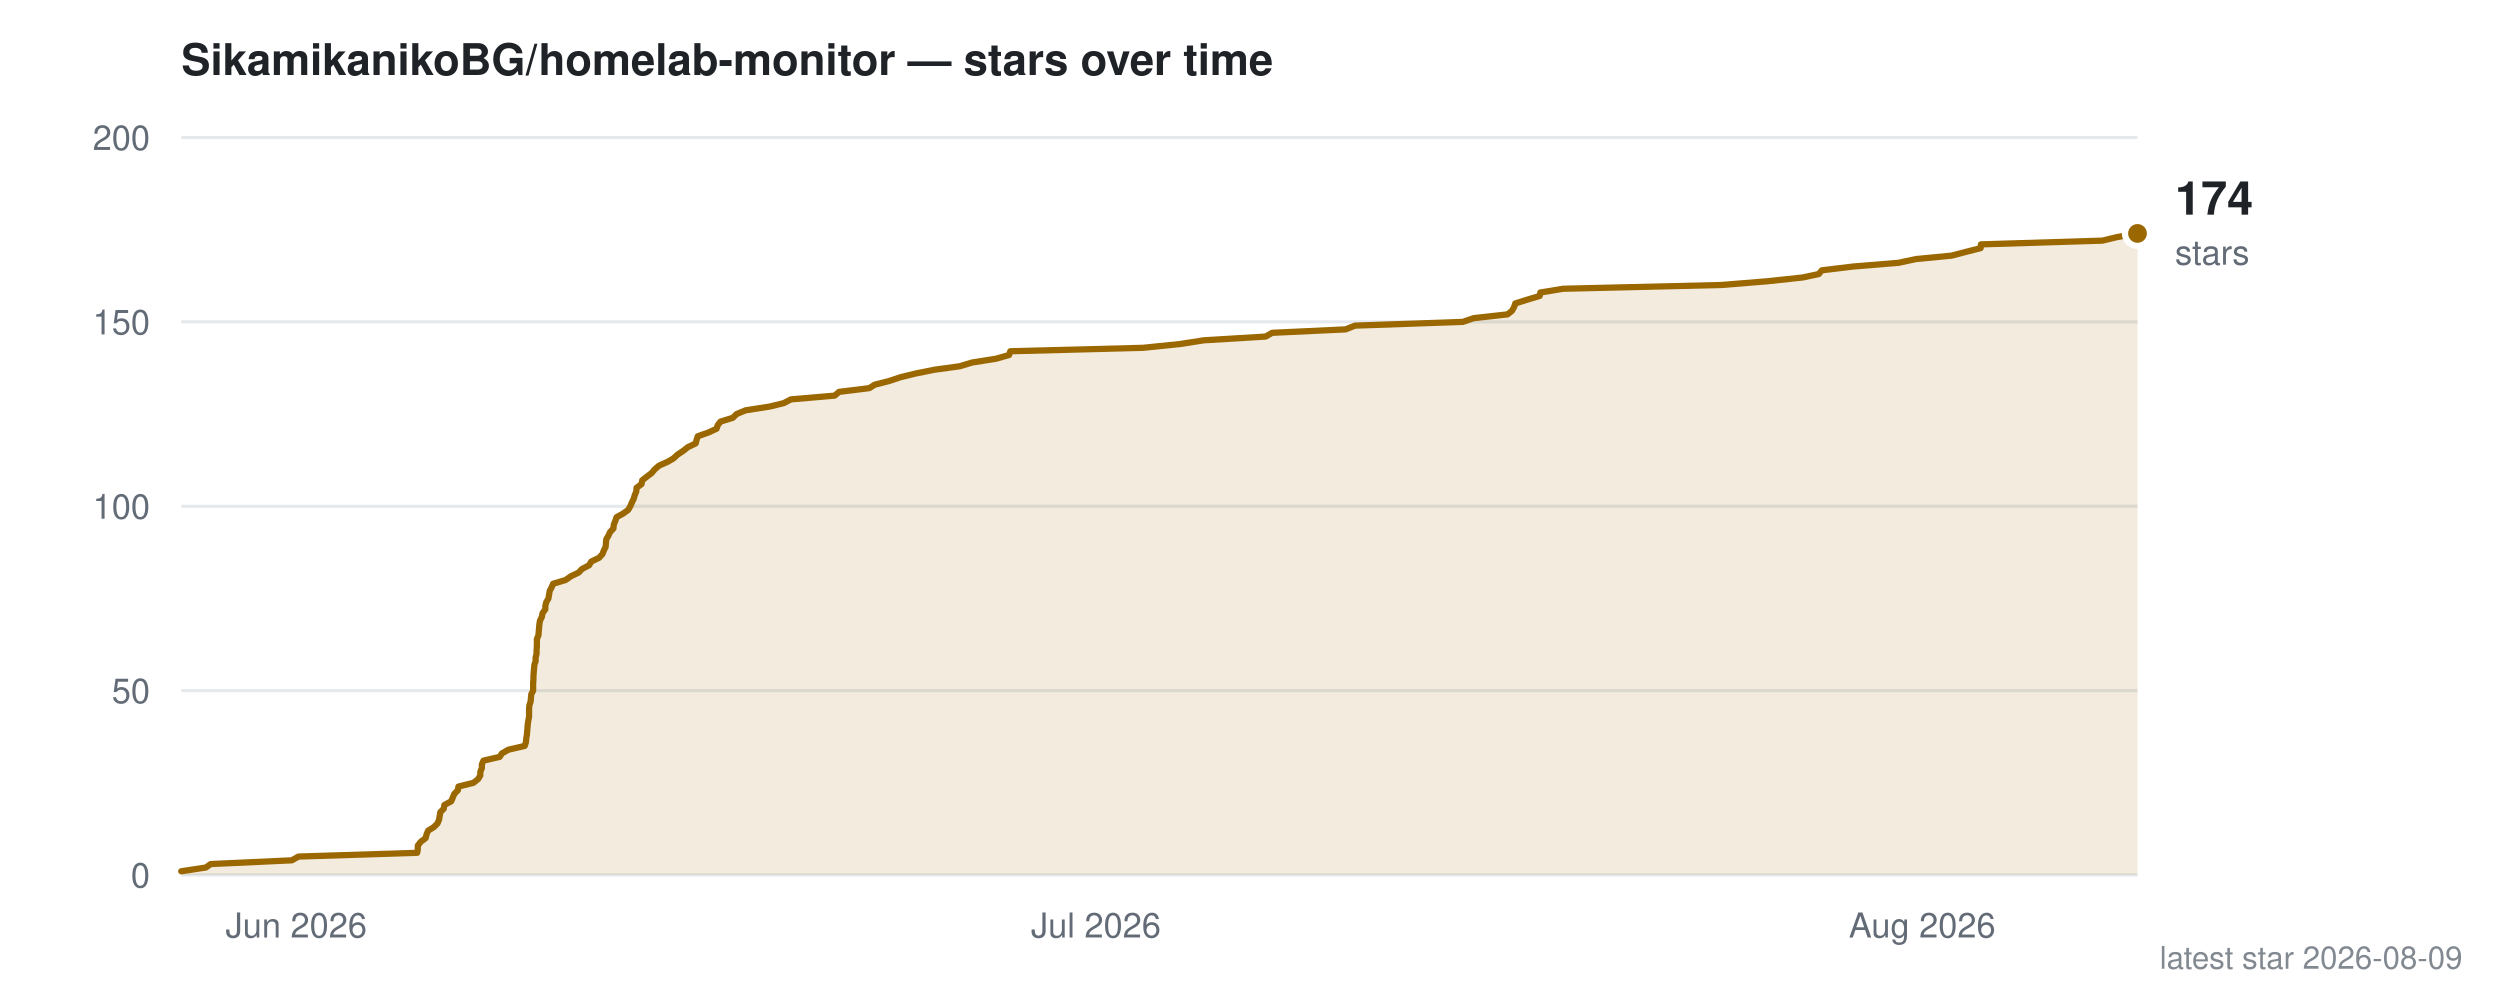
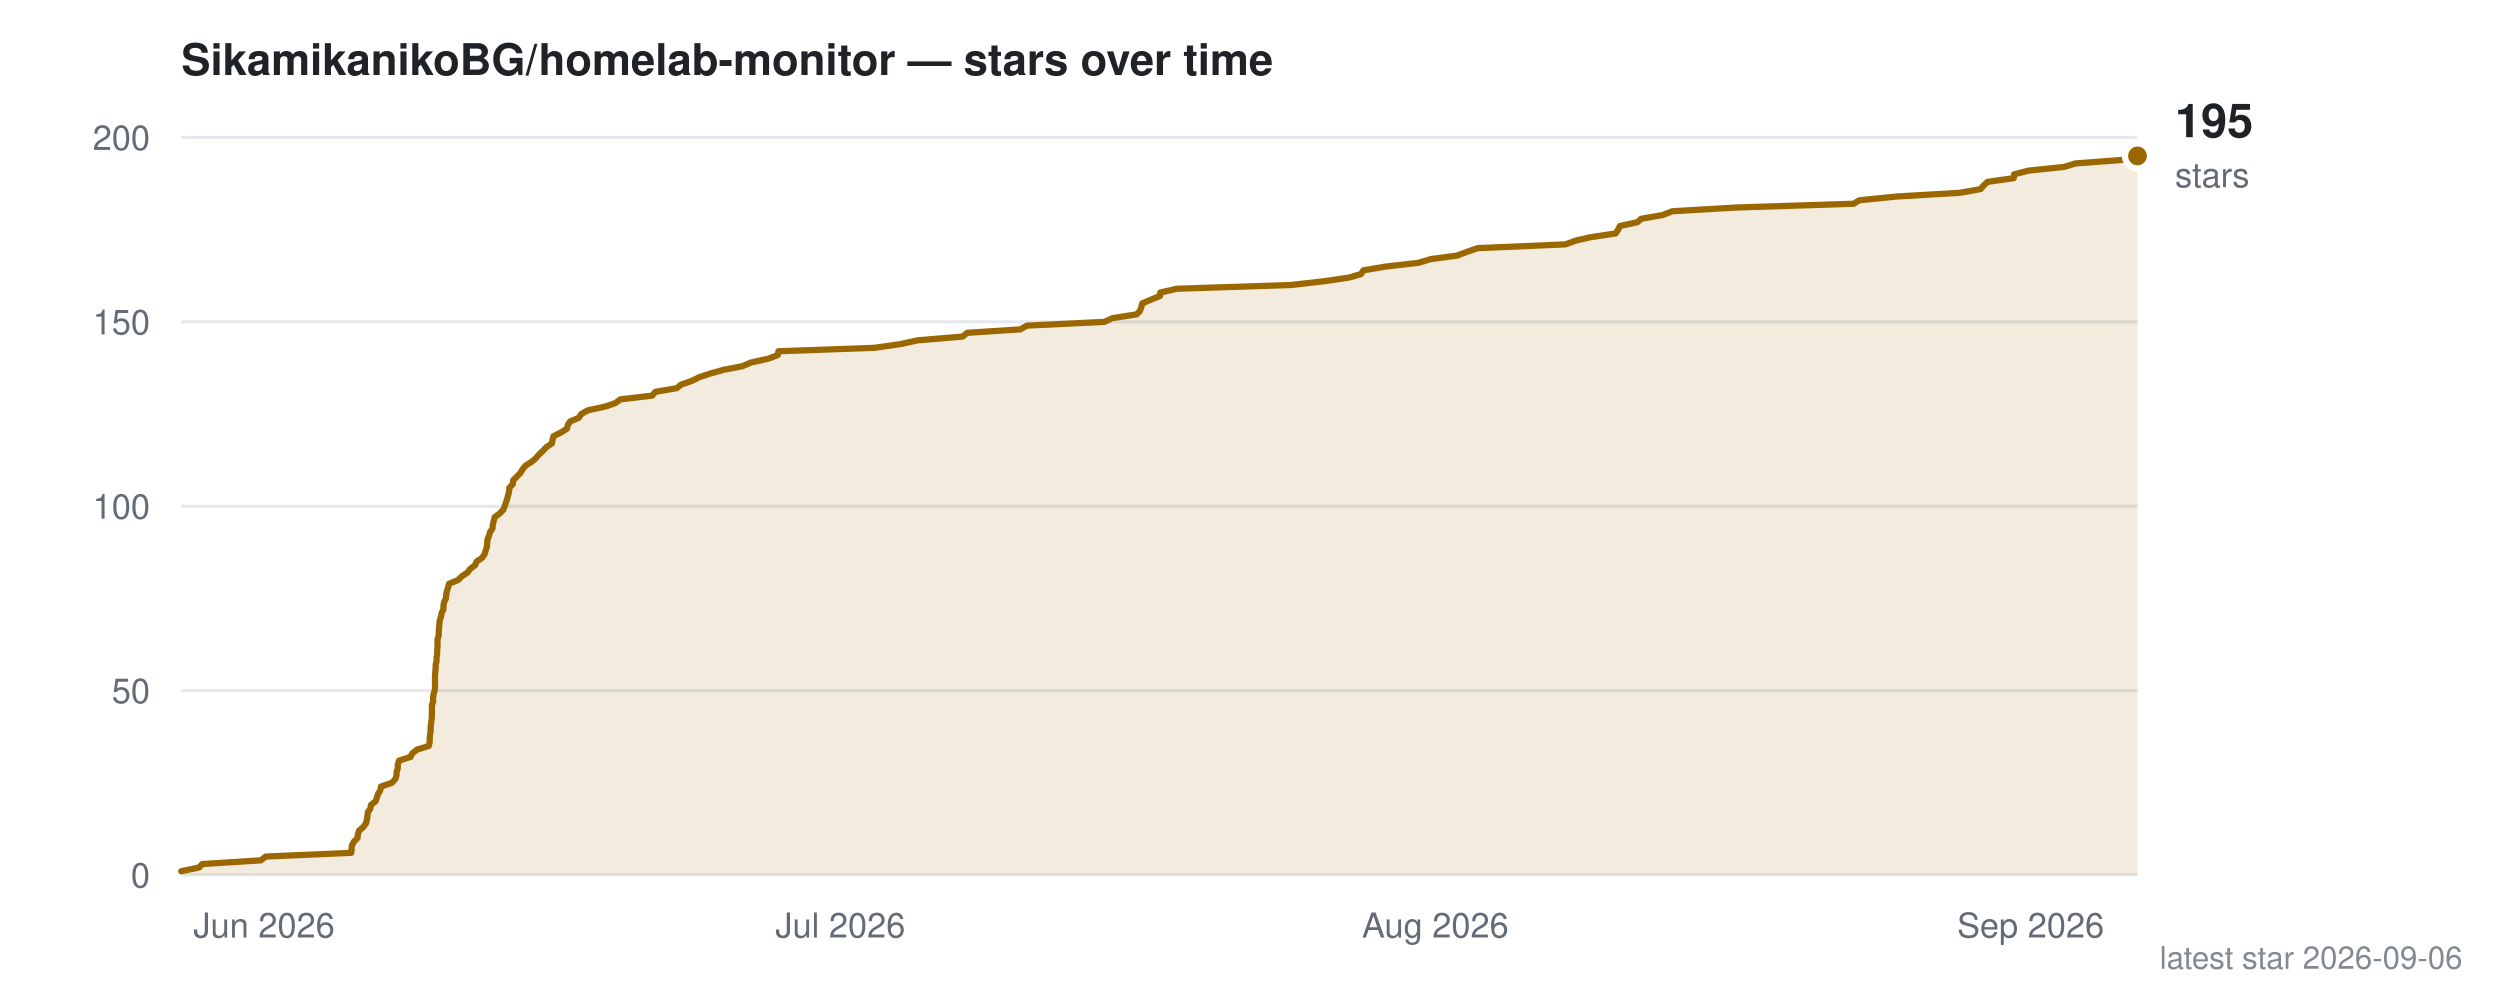
- <svg xmlns="http://www.w3.org/2000/svg" width="800" height="320" viewBox="0 0 800 320" role="img" aria-label="Star history for SikamikanikoBG/homelab-monitor: 174 stars, most recent 2026-08-09">
+ <svg xmlns="http://www.w3.org/2000/svg" width="800" height="320" viewBox="0 0 800 320" role="img" aria-label="Star history for SikamikanikoBG/homelab-monitor: 195 stars, most recent 2026-09-06">
  <rect width="800" height="320" fill="#ffffff" />
  <text x="58" y="24" fill="#1f2328" font-family="system-ui,-apple-system,Segoe UI,Helvetica,Arial,sans-serif" font-size="14" font-weight="600">SikamikanikoBG/homelab-monitor — stars over time</text>
  <line x1="58" y1="280.0" x2="684" y2="280.0" stroke="#d0d7de" stroke-width="1" opacity="0.55" />
  <text x="48" y="284.0" text-anchor="end" fill="#636c76" font-family="system-ui,-apple-system,Segoe UI,Helvetica,Arial,sans-serif" font-size="11">0</text>
  <line x1="58" y1="221.0" x2="684" y2="221.0" stroke="#d0d7de" stroke-width="1" opacity="0.55" />
  <text x="48" y="225.0" text-anchor="end" fill="#636c76" font-family="system-ui,-apple-system,Segoe UI,Helvetica,Arial,sans-serif" font-size="11">50</text>
  <line x1="58" y1="162.0" x2="684" y2="162.0" stroke="#d0d7de" stroke-width="1" opacity="0.55" />
  <text x="48" y="166.0" text-anchor="end" fill="#636c76" font-family="system-ui,-apple-system,Segoe UI,Helvetica,Arial,sans-serif" font-size="11">100</text>
  <line x1="58" y1="103.0" x2="684" y2="103.0" stroke="#d0d7de" stroke-width="1" opacity="0.55" />
  <text x="48" y="107.0" text-anchor="end" fill="#636c76" font-family="system-ui,-apple-system,Segoe UI,Helvetica,Arial,sans-serif" font-size="11">150</text>
  <line x1="58" y1="44.0" x2="684" y2="44.0" stroke="#d0d7de" stroke-width="1" opacity="0.55" />
  <text x="48" y="48.0" text-anchor="end" fill="#636c76" font-family="system-ui,-apple-system,Segoe UI,Helvetica,Arial,sans-serif" font-size="11">200</text>
-   <text x="94.8" y="300.0" text-anchor="middle" fill="#636c76" font-family="system-ui,-apple-system,Segoe UI,Helvetica,Arial,sans-serif" font-size="11">Jun 2026</text>
-   <text x="350.7" y="300.0" text-anchor="middle" fill="#636c76" font-family="system-ui,-apple-system,Segoe UI,Helvetica,Arial,sans-serif" font-size="11">Jul 2026</text>
-   <text x="615.1" y="300.0" text-anchor="middle" fill="#636c76" font-family="system-ui,-apple-system,Segoe UI,Helvetica,Arial,sans-serif" font-size="11">Aug 2026</text>
-   <path d="M58.0,280.0 L58.0,278.8 L65.9,277.6 L67.4,276.5 L93.4,275.3 L95.5,274.1 L133.5,272.9 L133.7,271.7 L133.7,270.6 L134.6,269.4 L136.2,268.2 L136.5,267.0 L137.0,265.8 L138.8,264.7 L140.0,263.5 L140.5,262.3 L140.7,261.1 L140.9,259.9 L142.0,258.8 L142.2,257.6 L144.4,256.4 L144.9,255.2 L145.4,254.0 L146.5,252.9 L146.7,251.7 L151.5,250.5 L153.0,249.3 L153.7,248.1 L153.7,247.0 L154.2,245.8 L154.2,244.6 L154.7,243.4 L159.9,242.2 L160.6,241.1 L162.7,239.9 L167.9,238.7 L168.3,237.5 L168.4,236.3 L168.6,235.2 L168.7,234.0 L168.8,232.8 L168.9,231.6 L169.1,230.4 L169.3,229.3 L169.3,228.1 L169.3,226.9 L169.4,225.7 L169.8,224.5 L169.9,223.4 L170.0,222.2 L170.6,221.0 L170.6,219.8 L170.6,218.6 L170.7,217.5 L170.7,216.3 L170.8,215.1 L170.9,213.9 L171.0,212.7 L171.4,211.6 L171.4,210.4 L171.7,209.2 L171.7,208.0 L171.8,206.8 L171.8,205.7 L171.8,204.5 L172.3,203.3 L172.4,202.1 L172.5,200.9 L172.6,199.8 L172.8,198.6 L173.4,197.4 L173.6,196.2 L174.5,195.0 L174.5,193.9 L174.8,192.7 L175.5,191.5 L175.7,190.3 L175.9,189.1 L176.5,188.0 L177.0,186.8 L181.0,185.6 L182.7,184.4 L185.2,183.2 L186.2,182.1 L188.5,180.9 L189.2,179.7 L191.7,178.5 L192.8,177.3 L193.2,176.2 L193.8,175.0 L193.9,173.8 L194.0,172.6 L194.7,171.4 L195.2,170.3 L196.3,169.1 L196.4,167.9 L196.9,166.7 L197.3,165.5 L199.3,164.4 L201.0,163.2 L201.7,162.0 L202.2,160.8 L202.8,159.6 L203.1,158.5 L203.6,157.3 L203.7,156.1 L205.3,154.9 L205.5,153.7 L206.9,152.6 L208.5,151.4 L209.5,150.2 L210.9,149.0 L213.6,147.8 L215.5,146.7 L216.8,145.5 L218.6,144.3 L220.1,143.1 L222.6,141.9 L222.9,140.8 L223.3,139.6 L226.7,138.4 L229.3,137.2 L229.7,136.0 L230.6,134.9 L234.5,133.7 L235.7,132.5 L238.6,131.3 L246.3,130.1 L250.8,129.0 L253.1,127.8 L267.1,126.6 L268.5,125.4 L278.2,124.2 L279.9,123.1 L284.6,121.9 L288.2,120.7 L293.1,119.5 L299.1,118.3 L307.1,117.2 L311.1,116.0 L318.7,114.8 L322.9,113.6 L323.3,112.4 L365.8,111.3 L377.5,110.1 L385.2,108.9 L405.0,107.7 L407.1,106.5 L430.6,105.4 L433.6,104.2 L468.1,103.0 L471.6,101.8 L482.4,100.6 L483.8,99.5 L484.5,98.3 L484.9,97.1 L488.7,95.9 L492.7,94.7 L492.9,93.6 L500.2,92.4 L550.8,91.2 L565.6,90.0 L576.8,88.8 L582.0,87.7 L583.0,86.5 L592.9,85.3 L607.5,84.1 L613.1,82.9 L624.5,81.8 L629.1,80.6 L633.8,79.4 L633.9,78.2 L672.8,77.0 L677.3,75.9 L684.0,74.7 L684.0,280.0 Z" fill="#9a6700" opacity="0.13" />
-   <path d="M58.0,278.8 L65.9,277.6 L67.4,276.5 L93.4,275.3 L95.5,274.1 L133.5,272.9 L133.7,271.7 L133.7,270.6 L134.6,269.4 L136.2,268.2 L136.5,267.0 L137.0,265.8 L138.8,264.7 L140.0,263.5 L140.5,262.3 L140.7,261.1 L140.9,259.9 L142.0,258.8 L142.2,257.6 L144.4,256.4 L144.9,255.2 L145.4,254.0 L146.5,252.9 L146.7,251.7 L151.5,250.5 L153.0,249.3 L153.7,248.1 L153.7,247.0 L154.2,245.8 L154.2,244.6 L154.7,243.4 L159.9,242.2 L160.6,241.1 L162.7,239.9 L167.9,238.7 L168.3,237.5 L168.4,236.3 L168.6,235.2 L168.7,234.0 L168.8,232.8 L168.9,231.6 L169.1,230.4 L169.3,229.3 L169.3,228.1 L169.3,226.9 L169.4,225.7 L169.8,224.5 L169.9,223.4 L170.0,222.2 L170.6,221.0 L170.6,219.8 L170.6,218.6 L170.7,217.5 L170.7,216.3 L170.8,215.1 L170.9,213.9 L171.0,212.7 L171.4,211.6 L171.4,210.4 L171.7,209.2 L171.7,208.0 L171.8,206.8 L171.8,205.7 L171.8,204.5 L172.3,203.3 L172.4,202.1 L172.5,200.9 L172.6,199.8 L172.8,198.6 L173.4,197.4 L173.6,196.2 L174.5,195.0 L174.5,193.9 L174.8,192.7 L175.5,191.5 L175.7,190.3 L175.9,189.1 L176.5,188.0 L177.0,186.8 L181.0,185.6 L182.7,184.4 L185.2,183.2 L186.2,182.1 L188.5,180.9 L189.2,179.7 L191.7,178.5 L192.8,177.3 L193.2,176.2 L193.8,175.0 L193.9,173.8 L194.0,172.6 L194.7,171.4 L195.2,170.3 L196.3,169.1 L196.4,167.9 L196.9,166.7 L197.3,165.5 L199.3,164.4 L201.0,163.2 L201.7,162.0 L202.2,160.8 L202.8,159.6 L203.1,158.5 L203.6,157.3 L203.7,156.1 L205.3,154.9 L205.5,153.7 L206.9,152.6 L208.5,151.4 L209.5,150.2 L210.9,149.0 L213.6,147.8 L215.5,146.7 L216.8,145.5 L218.6,144.3 L220.1,143.1 L222.6,141.9 L222.9,140.8 L223.3,139.6 L226.7,138.4 L229.3,137.2 L229.7,136.0 L230.6,134.9 L234.5,133.7 L235.7,132.5 L238.6,131.3 L246.3,130.1 L250.8,129.0 L253.1,127.8 L267.1,126.6 L268.5,125.4 L278.2,124.2 L279.9,123.1 L284.6,121.9 L288.2,120.7 L293.1,119.5 L299.1,118.3 L307.1,117.2 L311.1,116.0 L318.7,114.8 L322.9,113.6 L323.3,112.4 L365.8,111.3 L377.5,110.1 L385.2,108.9 L405.0,107.7 L407.1,106.5 L430.6,105.4 L433.6,104.2 L468.1,103.0 L471.6,101.8 L482.4,100.6 L483.8,99.5 L484.5,98.3 L484.9,97.1 L488.7,95.9 L492.7,94.7 L492.9,93.6 L500.2,92.4 L550.8,91.2 L565.6,90.0 L576.8,88.8 L582.0,87.7 L583.0,86.5 L592.9,85.3 L607.5,84.1 L613.1,82.9 L624.5,81.8 L629.1,80.6 L633.8,79.4 L633.9,78.2 L672.8,77.0 L677.3,75.9 L684.0,74.7" fill="none" stroke="#9a6700" stroke-width="2" stroke-linejoin="round" stroke-linecap="round" />
-   <circle cx="684.0" cy="74.7" r="4" fill="#9a6700" stroke="#ffffff" stroke-width="2" />
-   <text x="696.0" y="68.7" fill="#1f2328" font-family="system-ui,-apple-system,Segoe UI,Helvetica,Arial,sans-serif" font-size="15" font-weight="700">174</text>
-   <text x="696.0" y="84.7" fill="#636c76" font-family="system-ui,-apple-system,Segoe UI,Helvetica,Arial,sans-serif" font-size="11">stars</text>
-   <text x="788" y="310" text-anchor="end" fill="#636c76" font-family="system-ui,-apple-system,Segoe UI,Helvetica,Arial,sans-serif" font-size="10" opacity="0.8">latest star 2026-08-09</text>
+   <text x="84.5" y="300.0" text-anchor="middle" fill="#636c76" font-family="system-ui,-apple-system,Segoe UI,Helvetica,Arial,sans-serif" font-size="11">Jun 2026</text>
+   <text x="268.9" y="300.0" text-anchor="middle" fill="#636c76" font-family="system-ui,-apple-system,Segoe UI,Helvetica,Arial,sans-serif" font-size="11">Jul 2026</text>
+   <text x="459.3" y="300.0" text-anchor="middle" fill="#636c76" font-family="system-ui,-apple-system,Segoe UI,Helvetica,Arial,sans-serif" font-size="11">Aug 2026</text>
+   <text x="649.8" y="300.0" text-anchor="middle" fill="#636c76" font-family="system-ui,-apple-system,Segoe UI,Helvetica,Arial,sans-serif" font-size="11">Sep 2026</text>
+   <path d="M58.0,280.0 L58.0,278.8 L63.7,277.6 L64.7,276.5 L83.5,275.3 L85.0,274.1 L112.4,272.9 L112.5,271.7 L112.6,270.6 L113.2,269.4 L114.4,268.2 L114.5,267.0 L114.9,265.8 L116.2,264.7 L117.1,263.5 L117.4,262.3 L117.6,261.1 L117.7,259.9 L118.5,258.8 L118.7,257.6 L120.2,256.4 L120.6,255.2 L121.0,254.0 L121.7,252.9 L121.9,251.7 L125.4,250.5 L126.5,249.3 L126.9,248.1 L126.9,247.0 L127.3,245.8 L127.3,244.6 L127.7,243.4 L131.4,242.2 L131.9,241.1 L133.4,239.9 L137.2,238.7 L137.5,237.5 L137.5,236.3 L137.6,235.2 L137.8,234.0 L137.8,232.8 L137.9,231.6 L138.1,230.4 L138.2,229.3 L138.2,228.1 L138.2,226.9 L138.2,225.7 L138.6,224.5 L138.6,223.4 L138.7,222.2 L139.1,221.0 L139.2,219.8 L139.2,218.6 L139.2,217.5 L139.2,216.3 L139.3,215.1 L139.4,213.9 L139.4,212.7 L139.7,211.6 L139.7,210.4 L139.9,209.2 L139.9,208.0 L140.0,206.8 L140.0,205.7 L140.0,204.5 L140.4,203.3 L140.4,202.1 L140.5,200.9 L140.6,199.8 L140.7,198.6 L141.1,197.4 L141.3,196.2 L141.9,195.0 L141.9,193.9 L142.1,192.7 L142.7,191.5 L142.8,190.3 L143.0,189.1 L143.4,188.0 L143.7,186.8 L146.6,185.6 L147.8,184.4 L149.6,183.2 L150.4,182.1 L152.0,180.9 L152.5,179.7 L154.3,178.5 L155.1,177.3 L155.4,176.2 L155.8,175.0 L155.9,173.8 L156.0,172.6 L156.5,171.4 L156.8,170.3 L157.6,169.1 L157.7,167.9 L158.0,166.7 L158.3,165.5 L159.8,164.4 L161.0,163.2 L161.5,162.0 L161.9,160.8 L162.3,159.6 L162.6,158.5 L162.9,157.3 L163.0,156.1 L164.1,154.9 L164.2,153.7 L165.3,152.6 L166.5,151.4 L167.2,150.2 L168.2,149.0 L170.1,147.8 L171.4,146.7 L172.4,145.5 L173.7,144.3 L174.8,143.1 L176.6,141.9 L176.8,140.8 L177.1,139.6 L179.5,138.4 L181.4,137.2 L181.7,136.0 L182.4,134.9 L185.2,133.7 L186.0,132.5 L188.1,131.3 L193.7,130.1 L196.9,129.0 L198.5,127.8 L208.7,126.6 L209.7,125.4 L216.6,124.2 L217.9,123.1 L221.3,121.9 L223.8,120.7 L227.4,119.5 L231.7,118.3 L237.5,117.2 L240.3,116.0 L245.8,114.8 L248.9,113.6 L249.1,112.4 L279.8,111.3 L288.2,110.1 L293.7,108.9 L308.0,107.7 L309.5,106.5 L326.5,105.4 L328.6,104.2 L353.4,103.0 L356.0,101.8 L363.7,100.6 L364.8,99.5 L365.2,98.3 L365.5,97.1 L368.3,95.9 L371.2,94.7 L371.3,93.6 L376.6,92.4 L413.0,91.2 L423.7,90.0 L431.8,88.8 L435.5,87.7 L436.3,86.5 L443.4,85.3 L453.9,84.1 L457.9,82.9 L466.2,81.8 L469.4,80.6 L472.9,79.4 L500.9,78.2 L504.2,77.0 L509.0,75.9 L517.0,74.7 L517.8,73.5 L518.4,72.3 L524.0,71.1 L525.2,70.0 L532.1,68.8 L535.1,67.6 L555.7,66.4 L593.2,65.2 L594.9,64.1 L606.7,62.9 L627.1,61.7 L633.8,60.5 L634.8,59.3 L636.0,58.2 L644.4,57.0 L644.5,55.8 L649.1,54.6 L660.6,53.4 L664.1,52.3 L680.1,51.1 L684.0,49.9 L684.0,280.0 Z" fill="#9a6700" opacity="0.13" />
+   <path d="M58.0,278.8 L63.7,277.6 L64.7,276.5 L83.5,275.3 L85.0,274.1 L112.4,272.9 L112.5,271.7 L112.6,270.6 L113.2,269.4 L114.4,268.2 L114.5,267.0 L114.9,265.8 L116.2,264.7 L117.1,263.5 L117.4,262.3 L117.6,261.1 L117.7,259.9 L118.5,258.8 L118.7,257.6 L120.2,256.4 L120.6,255.2 L121.0,254.0 L121.7,252.9 L121.9,251.7 L125.4,250.5 L126.5,249.3 L126.9,248.1 L126.9,247.0 L127.3,245.8 L127.3,244.6 L127.7,243.4 L131.4,242.2 L131.9,241.1 L133.4,239.9 L137.2,238.7 L137.5,237.5 L137.5,236.3 L137.6,235.2 L137.8,234.0 L137.8,232.8 L137.9,231.6 L138.1,230.4 L138.2,229.3 L138.2,228.1 L138.2,226.9 L138.2,225.7 L138.6,224.5 L138.6,223.4 L138.7,222.2 L139.1,221.0 L139.2,219.8 L139.2,218.6 L139.2,217.5 L139.2,216.3 L139.3,215.1 L139.4,213.9 L139.4,212.7 L139.7,211.6 L139.7,210.4 L139.9,209.2 L139.9,208.0 L140.0,206.8 L140.0,205.7 L140.0,204.5 L140.4,203.3 L140.4,202.1 L140.5,200.9 L140.6,199.8 L140.7,198.6 L141.1,197.4 L141.3,196.2 L141.9,195.0 L141.9,193.9 L142.1,192.7 L142.7,191.5 L142.8,190.3 L143.0,189.1 L143.4,188.0 L143.7,186.8 L146.6,185.6 L147.8,184.4 L149.6,183.2 L150.4,182.1 L152.0,180.9 L152.5,179.7 L154.3,178.5 L155.1,177.3 L155.4,176.2 L155.8,175.0 L155.9,173.8 L156.0,172.6 L156.5,171.4 L156.8,170.3 L157.6,169.1 L157.7,167.9 L158.0,166.7 L158.3,165.5 L159.8,164.4 L161.0,163.2 L161.5,162.0 L161.9,160.8 L162.3,159.6 L162.6,158.5 L162.9,157.3 L163.0,156.1 L164.1,154.9 L164.2,153.7 L165.3,152.6 L166.5,151.4 L167.2,150.2 L168.2,149.0 L170.1,147.8 L171.4,146.7 L172.4,145.5 L173.7,144.3 L174.8,143.1 L176.6,141.9 L176.8,140.8 L177.1,139.6 L179.5,138.4 L181.4,137.2 L181.7,136.0 L182.4,134.9 L185.2,133.7 L186.0,132.5 L188.1,131.3 L193.7,130.1 L196.9,129.0 L198.5,127.8 L208.7,126.6 L209.7,125.4 L216.6,124.2 L217.9,123.1 L221.3,121.9 L223.8,120.7 L227.4,119.5 L231.7,118.3 L237.5,117.2 L240.3,116.0 L245.8,114.8 L248.9,113.6 L249.1,112.4 L279.8,111.3 L288.2,110.1 L293.7,108.9 L308.0,107.7 L309.5,106.5 L326.5,105.4 L328.6,104.2 L353.4,103.0 L356.0,101.8 L363.7,100.6 L364.8,99.5 L365.2,98.3 L365.5,97.1 L368.3,95.9 L371.2,94.7 L371.3,93.6 L376.6,92.4 L413.0,91.2 L423.7,90.0 L431.8,88.8 L435.5,87.7 L436.3,86.5 L443.4,85.3 L453.9,84.1 L457.9,82.9 L466.2,81.8 L469.4,80.6 L472.9,79.4 L500.9,78.2 L504.2,77.0 L509.0,75.9 L517.0,74.7 L517.8,73.5 L518.4,72.3 L524.0,71.1 L525.2,70.0 L532.1,68.8 L535.1,67.6 L555.7,66.4 L593.2,65.2 L594.9,64.1 L606.7,62.9 L627.1,61.7 L633.8,60.5 L634.8,59.3 L636.0,58.2 L644.4,57.0 L644.5,55.8 L649.1,54.6 L660.6,53.4 L664.1,52.3 L680.1,51.1 L684.0,49.9" fill="none" stroke="#9a6700" stroke-width="2" stroke-linejoin="round" stroke-linecap="round" />
+   <circle cx="684.0" cy="49.9" r="4" fill="#9a6700" stroke="#ffffff" stroke-width="2" />
+   <text x="696.0" y="43.9" fill="#1f2328" font-family="system-ui,-apple-system,Segoe UI,Helvetica,Arial,sans-serif" font-size="15" font-weight="700">195</text>
+   <text x="696.0" y="59.9" fill="#636c76" font-family="system-ui,-apple-system,Segoe UI,Helvetica,Arial,sans-serif" font-size="11">stars</text>
+   <text x="788" y="310" text-anchor="end" fill="#636c76" font-family="system-ui,-apple-system,Segoe UI,Helvetica,Arial,sans-serif" font-size="10" opacity="0.8">latest star 2026-09-06</text>
</svg>
